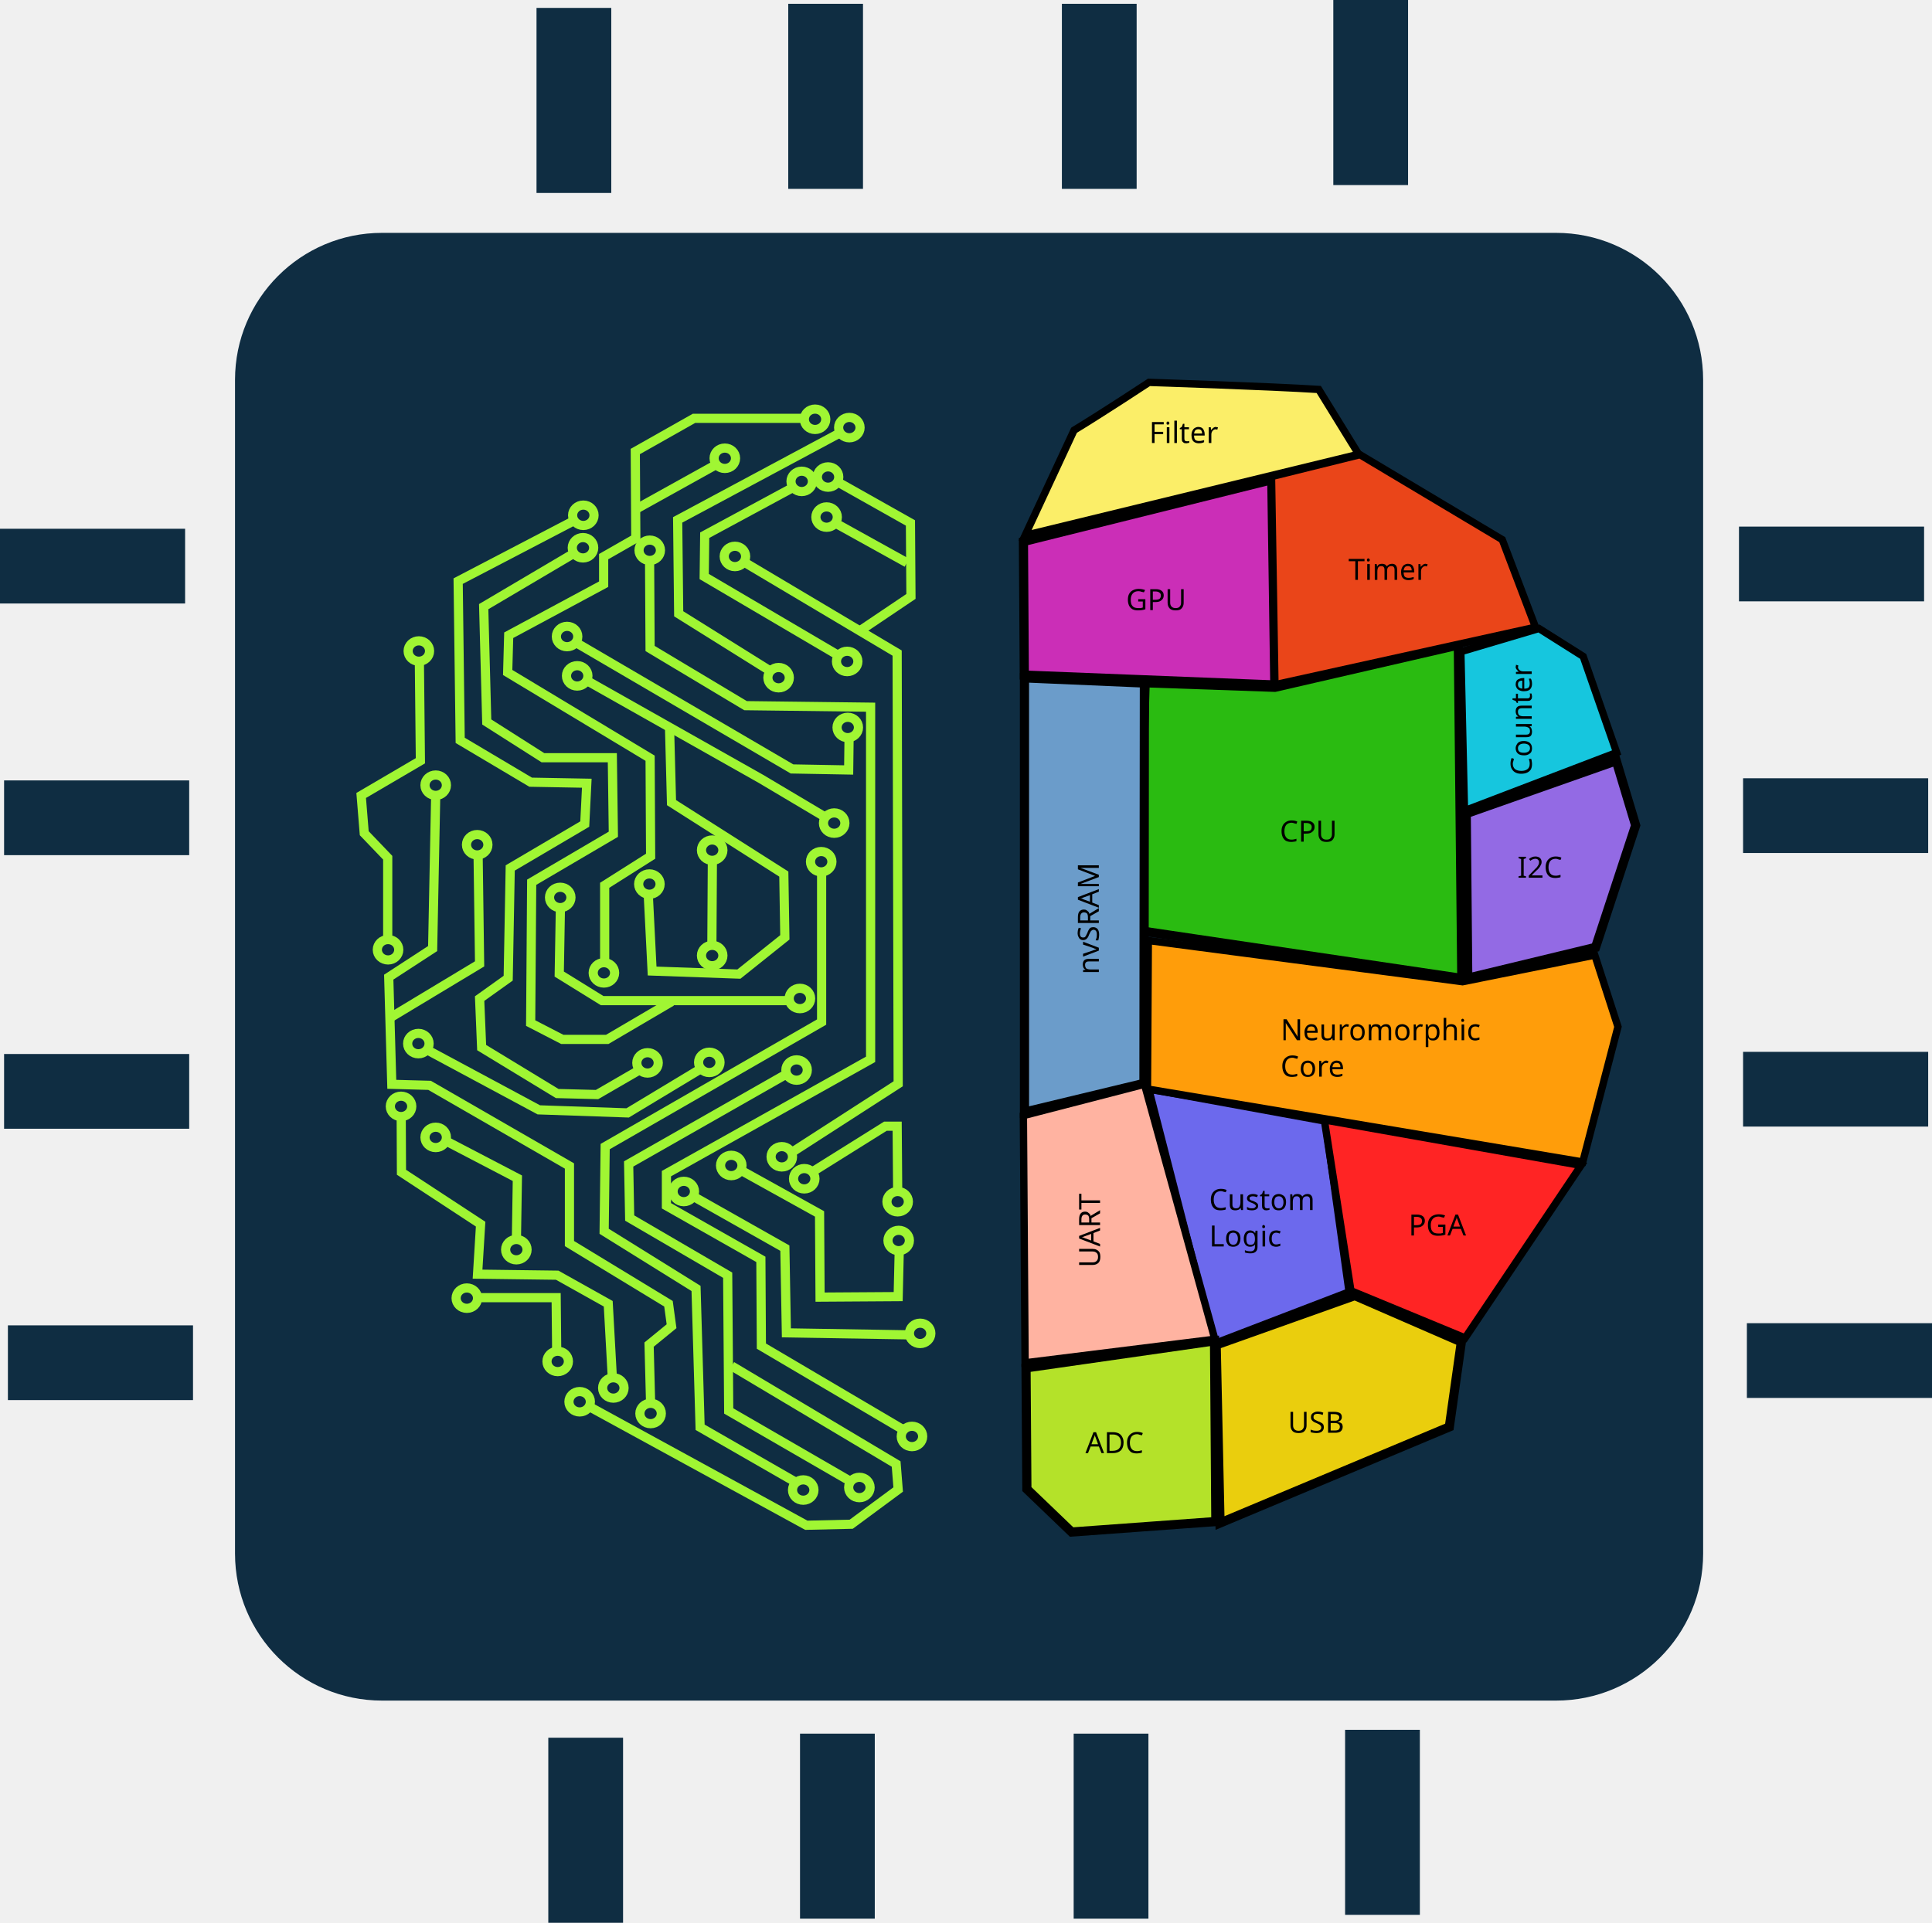
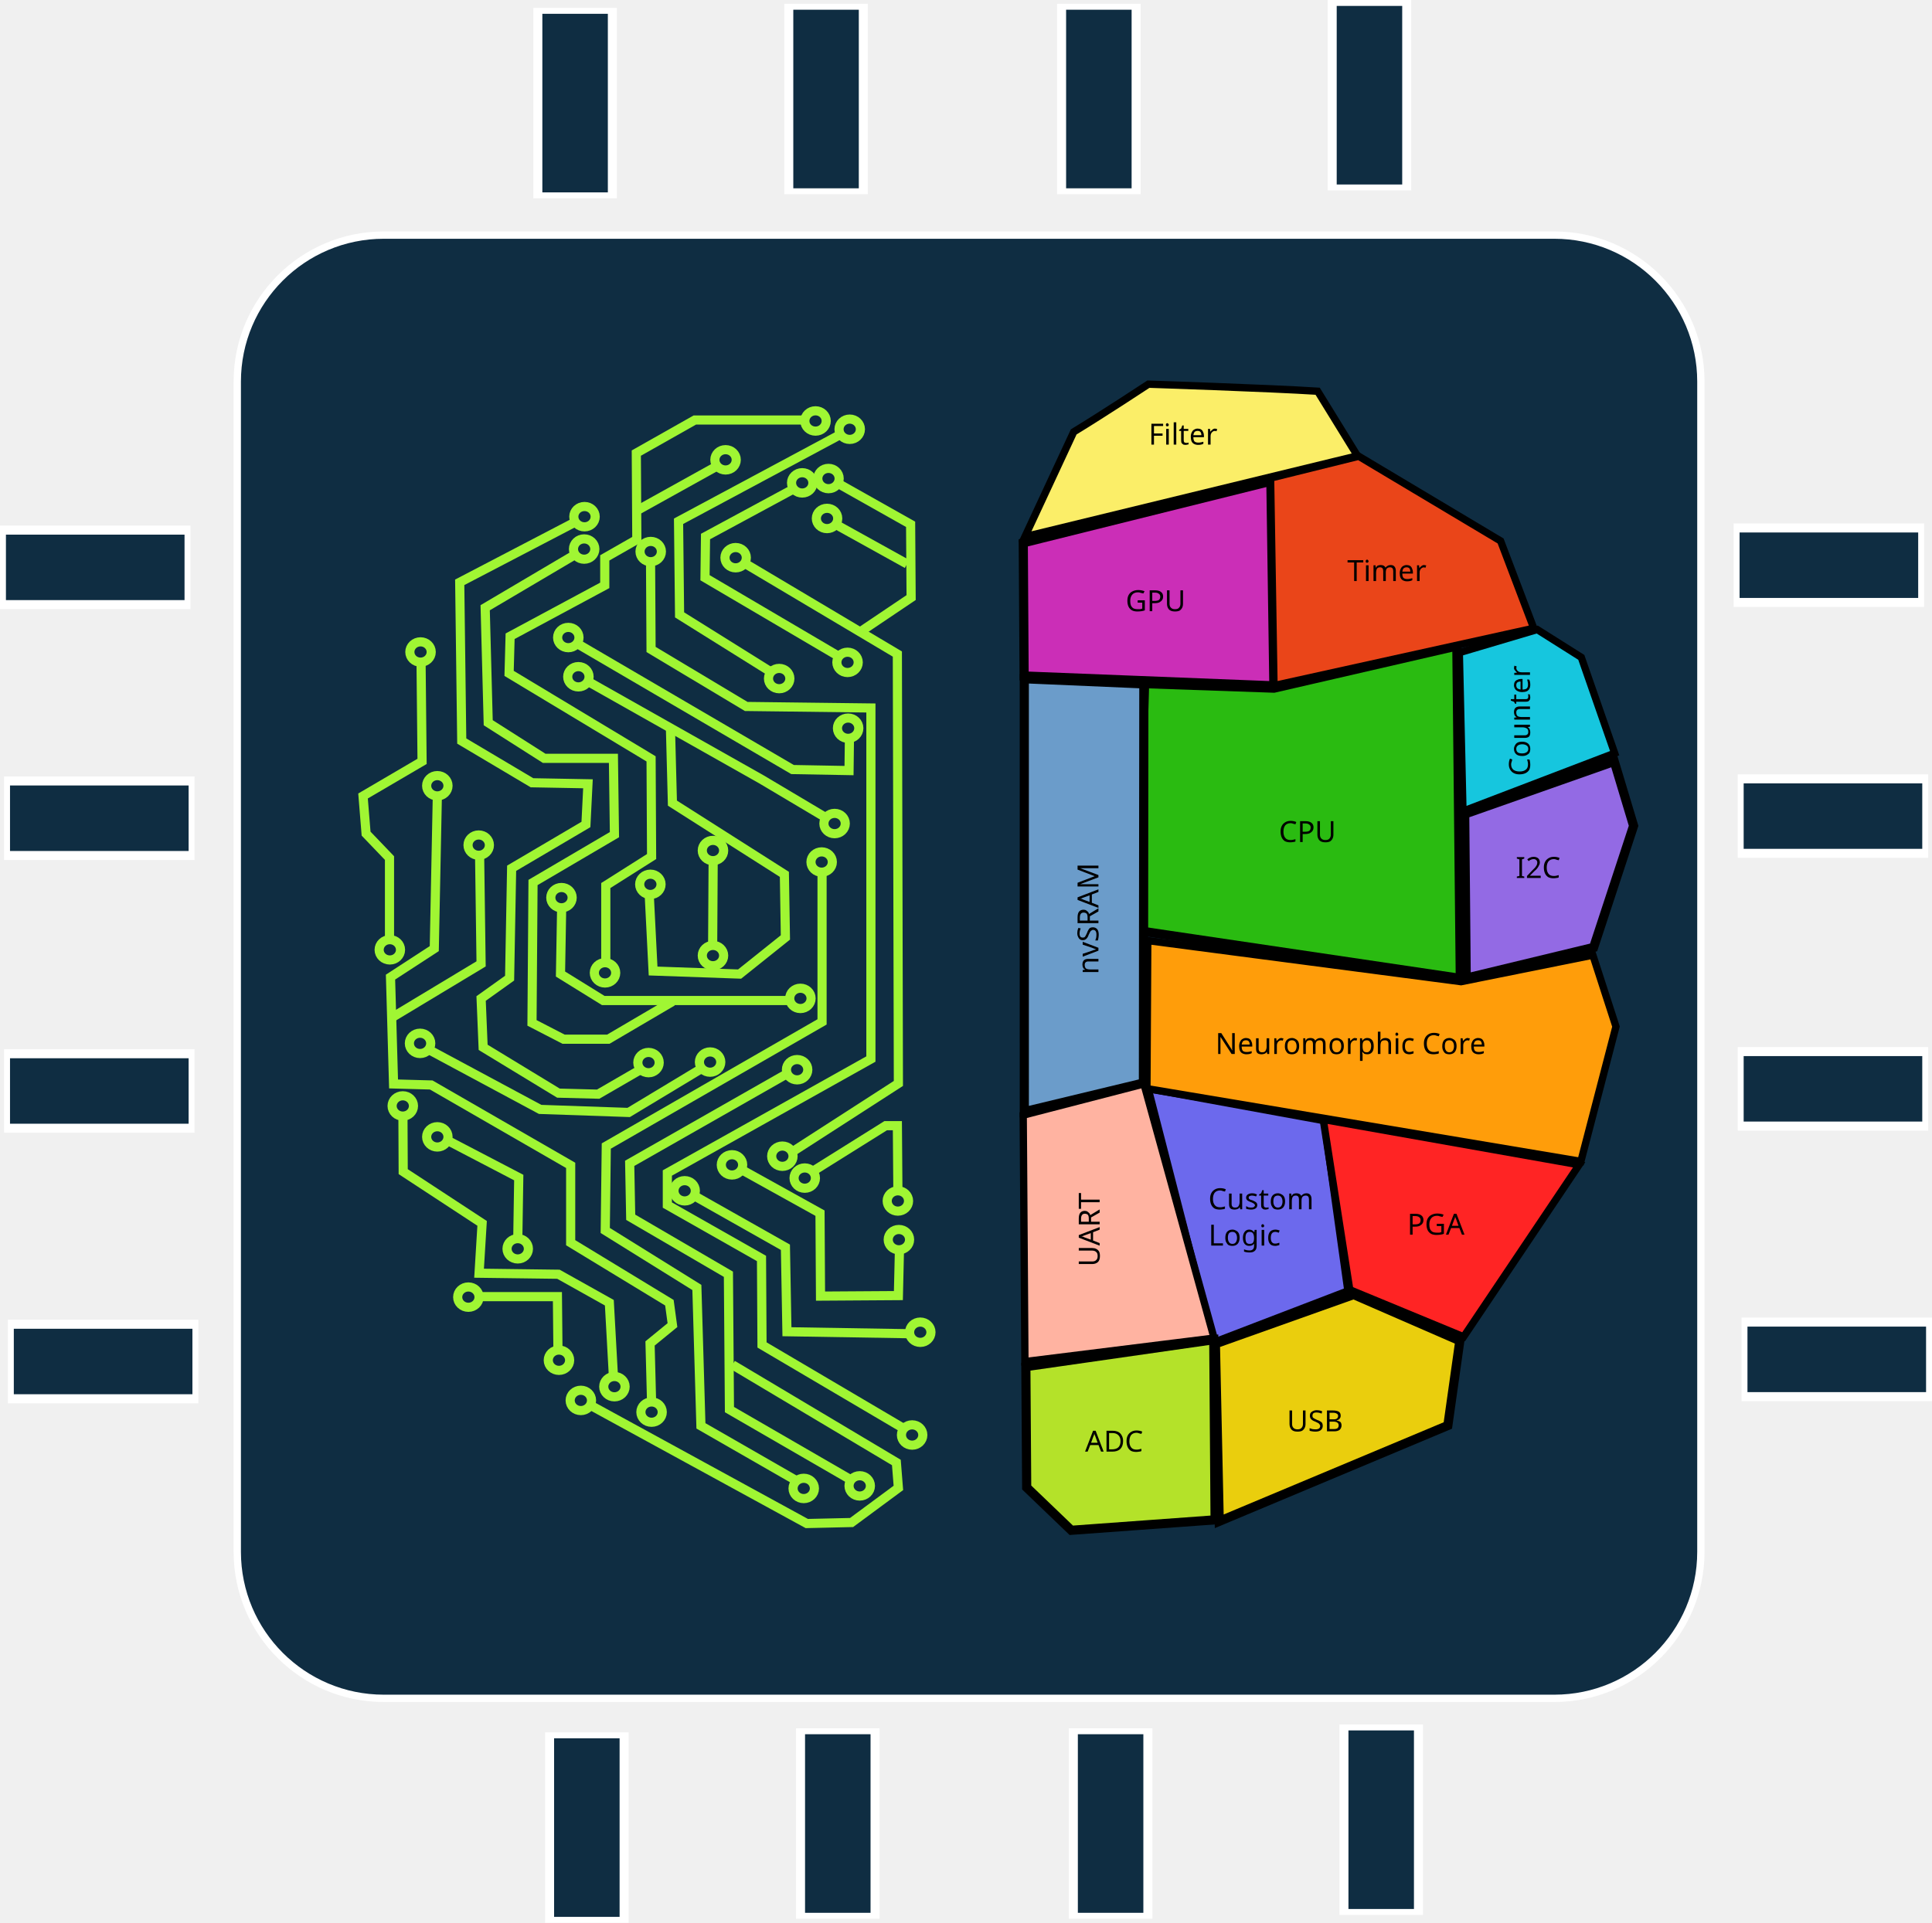
- <svg xmlns="http://www.w3.org/2000/svg" width="105.249mm" height="104.774mm" viewBox="0 0 105.249 104.774" version="1.1" id="svg5" xml:space="preserve">
+ <svg xmlns="http://www.w3.org/2000/svg" width="105.573mm" height="105.098mm" viewBox="0 0 105.573 105.098" version="1.1" id="svg5" xml:space="preserve">
  <defs id="defs2" />
-   <g id="layer5" transform="translate(-172.4434,-314.1281)">
+   <g id="layer5" transform="translate(-172.2812,-313.966)">
    <g id="g508-2" transform="translate(129.2157,255.0268)">
-       <rect style="fill:#0f2d42;fill-opacity:1;stroke-width:0.269" id="rect111-5" width="79.978" height="79.978" x="56.031" y="71.79" ry="8.009" />
+       <rect style="fill:#0f2d42;fill-opacity:1;stroke:#ffffff;stroke-width:0.4;stroke-dasharray:none;stroke-opacity:1" id="rect111-5" width="79.978" height="79.978" x="56.031" y="71.79" ry="8.009" />
      <g id="g482-8" style="fill:#0f2d42;fill-opacity:1" transform="matrix(0.7613655,0,0,1,14.98544,5.820834)">
-         <g id="g6730-5-8-9" transform="matrix(0,-0.7613655,0.6577619,0,-56.8081,187.5408)" style="fill:#0f2d42;fill-opacity:1">
-           <rect style="fill:#0f2d42;fill-opacity:1;stroke-width:0.265" id="rect324-9-9-9-3-8-5" width="20.136" height="5.349" x="-163.756" y="76.137" ry="0" transform="rotate(-90)" />
-           <rect style="fill:#0f2d42;fill-opacity:1;stroke-width:0.265" id="rect324-7-4-5-3-7-0-5" width="20.136" height="5.349" x="-163.341" y="95.558" ry="0" transform="rotate(-90)" />
-           <rect style="fill:#0f2d42;fill-opacity:1;stroke-width:0.265" id="rect324-7-9-7-5-8-3-7-9" width="20.136" height="5.349" x="-163.341" y="115.138" ry="0" transform="rotate(-90)" />
-           <rect style="fill:#0f2d42;fill-opacity:1;stroke-width:0.265" id="rect324-7-9-7-5-61-4-8-4-34" width="20.136" height="5.349" x="-162.896" y="133.149" ry="0" transform="rotate(-90)" />
+         <g id="g6730-5-8-9" transform="matrix(0,-0.7613655,0.6577619,0,-56.8081,187.5408)" style="fill:#0f2d42;fill-opacity:1;stroke-width:0.648;stroke-dasharray:none">
+           <rect style="fill:#0f2d42;fill-opacity:1;stroke:#ffffff;stroke-width:0.648;stroke-dasharray:none;stroke-opacity:1" id="rect324-9-9-9-3-8-5" width="20.136" height="5.349" x="-163.756" y="76.137" ry="0" transform="rotate(-90)" />
+           <rect style="fill:#0f2d42;fill-opacity:1;stroke:#ffffff;stroke-width:0.648;stroke-dasharray:none;stroke-opacity:1" id="rect324-7-4-5-3-7-0-5" width="20.136" height="5.349" x="-163.341" y="95.558" ry="0" transform="rotate(-90)" />
+           <rect style="fill:#0f2d42;fill-opacity:1;stroke:#ffffff;stroke-width:0.648;stroke-dasharray:none;stroke-opacity:1" id="rect324-7-9-7-5-8-3-7-9" width="20.136" height="5.349" x="-163.341" y="115.138" ry="0" transform="rotate(-90)" />
+           <rect style="fill:#0f2d42;fill-opacity:1;stroke:#ffffff;stroke-width:0.648;stroke-dasharray:none;stroke-opacity:1" id="rect324-7-9-7-5-61-4-8-4-34" width="20.136" height="5.349" x="-162.896" y="133.149" ry="0" transform="rotate(-90)" />
        </g>
-         <g id="g6730-5-8-7-8" transform="matrix(0,-0.7613655,0.6577619,0,67.61862,187.4234)" style="fill:#0f2d42;fill-opacity:1">
-           <rect style="fill:#0f2d42;fill-opacity:1;stroke-width:0.265" id="rect324-9-9-9-3-8-9-4" width="20.136" height="5.349" x="-163.756" y="76.137" ry="0" transform="rotate(-90)" />
-           <rect style="fill:#0f2d42;fill-opacity:1;stroke-width:0.265" id="rect324-7-4-5-3-7-0-7-48" width="20.136" height="5.349" x="-163.341" y="95.558" ry="0" transform="rotate(-90)" />
-           <rect style="fill:#0f2d42;fill-opacity:1;stroke-width:0.265" id="rect324-7-9-7-5-8-3-7-0-8" width="20.136" height="5.349" x="-163.341" y="115.138" ry="0" transform="rotate(-90)" />
-           <rect style="fill:#0f2d42;fill-opacity:1;stroke-width:0.265" id="rect324-7-9-7-5-61-4-8-4-0-6" width="20.136" height="5.349" x="-162.896" y="133.149" ry="0" transform="rotate(-90)" />
+         <g id="g6730-5-8-7-8" transform="matrix(0,-0.7613655,0.6577619,0,67.61862,187.4234)" style="fill:#0f2d42;fill-opacity:1;stroke:#ffffff;stroke-width:0.648;stroke-dasharray:none;stroke-opacity:1">
+           <rect style="fill:#0f2d42;fill-opacity:1;stroke:#ffffff;stroke-width:0.648;stroke-dasharray:none;stroke-opacity:1" id="rect324-9-9-9-3-8-9-4" width="20.136" height="5.349" x="-163.756" y="76.137" ry="0" transform="rotate(-90)" />
+           <rect style="fill:#0f2d42;fill-opacity:1;stroke:#ffffff;stroke-width:0.648;stroke-dasharray:none;stroke-opacity:1" id="rect324-7-4-5-3-7-0-7-48" width="20.136" height="5.349" x="-163.341" y="95.558" ry="0" transform="rotate(-90)" />
+           <rect style="fill:#0f2d42;fill-opacity:1;stroke:#ffffff;stroke-width:0.648;stroke-dasharray:none;stroke-opacity:1" id="rect324-7-9-7-5-8-3-7-0-8" width="20.136" height="5.349" x="-163.341" y="115.138" ry="0" transform="rotate(-90)" />
+           <rect style="fill:#0f2d42;fill-opacity:1;stroke:#ffffff;stroke-width:0.648;stroke-dasharray:none;stroke-opacity:1" id="rect324-7-9-7-5-61-4-8-4-0-6" width="20.136" height="5.349" x="-162.896" y="133.149" ry="0" transform="rotate(-90)" />
        </g>
-         <g id="g6730-5-8-7-9-6" transform="matrix(-1,0,0,-0.5007972,213.9807,135.2889)" style="fill:#0f2d42;fill-opacity:1">
-           <rect style="fill:#0f2d42;fill-opacity:1;stroke-width:0.265" id="rect324-9-9-9-3-8-9-3-1" width="20.136" height="5.349" x="-163.756" y="76.137" ry="0" transform="rotate(-90)" />
-           <rect style="fill:#0f2d42;fill-opacity:1;stroke-width:0.265" id="rect324-7-4-5-3-7-0-7-5-0" width="20.136" height="5.349" x="-163.341" y="95.558" ry="0" transform="rotate(-90)" />
-           <rect style="fill:#0f2d42;fill-opacity:1;stroke-width:0.265" id="rect324-7-9-7-5-8-3-7-0-0-4" width="20.136" height="5.349" x="-163.341" y="115.138" ry="0" transform="rotate(-90)" />
-           <rect style="fill:#0f2d42;fill-opacity:1;stroke-width:0.265" id="rect324-7-9-7-5-61-4-8-4-0-1-0" width="20.136" height="5.349" x="-162.896" y="133.149" ry="0" transform="rotate(-90)" />
+         <g id="g6730-5-8-7-9-6" transform="matrix(-1,0,0,-0.5007972,213.9807,135.2889)" style="fill:#0f2d42;fill-opacity:1;stroke:#ffffff;stroke-width:0.648;stroke-dasharray:none;stroke-opacity:1">
+           <rect style="fill:#0f2d42;fill-opacity:1;stroke:#ffffff;stroke-width:0.648;stroke-dasharray:none;stroke-opacity:1" id="rect324-9-9-9-3-8-9-3-1" width="20.136" height="5.349" x="-163.756" y="76.137" ry="0" transform="rotate(-90)" />
+           <rect style="fill:#0f2d42;fill-opacity:1;stroke:#ffffff;stroke-width:0.648;stroke-dasharray:none;stroke-opacity:1" id="rect324-7-4-5-3-7-0-7-5-0" width="20.136" height="5.349" x="-163.341" y="95.558" ry="0" transform="rotate(-90)" />
+           <rect style="fill:#0f2d42;fill-opacity:1;stroke:#ffffff;stroke-width:0.648;stroke-dasharray:none;stroke-opacity:1" id="rect324-7-9-7-5-8-3-7-0-0-4" width="20.136" height="5.349" x="-163.341" y="115.138" ry="0" transform="rotate(-90)" />
+           <rect style="fill:#0f2d42;fill-opacity:1;stroke:#ffffff;stroke-width:0.648;stroke-dasharray:none;stroke-opacity:1" id="rect324-7-9-7-5-61-4-8-4-0-1-0" width="20.136" height="5.349" x="-162.896" y="133.149" ry="0" transform="rotate(-90)" />
        </g>
-         <g id="g6730-5-8-7-9-2-4" transform="matrix(-1,0,0,-0.5007972,214.8237,229.5481)" style="fill:#0f2d42;fill-opacity:1">
-           <rect style="fill:#0f2d42;fill-opacity:1;stroke-width:0.265" id="rect324-9-9-9-3-8-9-3-2-8" width="20.136" height="5.349" x="-163.756" y="76.137" ry="0" transform="rotate(-90)" />
-           <rect style="fill:#0f2d42;fill-opacity:1;stroke-width:0.265" id="rect324-7-4-5-3-7-0-7-5-1-1" width="20.136" height="5.349" x="-163.341" y="95.558" ry="0" transform="rotate(-90)" />
-           <rect style="fill:#0f2d42;fill-opacity:1;stroke-width:0.265" id="rect324-7-9-7-5-8-3-7-0-0-5-8" width="20.136" height="5.349" x="-163.341" y="115.138" ry="0" transform="rotate(-90)" />
-           <rect style="fill:#0f2d42;fill-opacity:1;stroke-width:0.265" id="rect324-7-9-7-5-61-4-8-4-0-1-5-0" width="20.136" height="5.349" x="-162.896" y="133.149" ry="0" transform="rotate(-90)" />
+         <g id="g6730-5-8-7-9-2-4" transform="matrix(-1,0,0,-0.5007972,214.8237,229.5481)" style="fill:#0f2d42;fill-opacity:1;stroke:#ffffff;stroke-width:0.648;stroke-dasharray:none;stroke-opacity:1">
+           <rect style="fill:#0f2d42;fill-opacity:1;stroke:#ffffff;stroke-width:0.648;stroke-dasharray:none;stroke-opacity:1" id="rect324-9-9-9-3-8-9-3-2-8" width="20.136" height="5.349" x="-163.756" y="76.137" ry="0" transform="rotate(-90)" />
+           <rect style="fill:#0f2d42;fill-opacity:1;stroke:#ffffff;stroke-width:0.648;stroke-dasharray:none;stroke-opacity:1" id="rect324-7-4-5-3-7-0-7-5-1-1" width="20.136" height="5.349" x="-163.341" y="95.558" ry="0" transform="rotate(-90)" />
+           <rect style="fill:#0f2d42;fill-opacity:1;stroke:#ffffff;stroke-width:0.648;stroke-dasharray:none;stroke-opacity:1" id="rect324-7-9-7-5-8-3-7-0-0-5-8" width="20.136" height="5.349" x="-163.341" y="115.138" ry="0" transform="rotate(-90)" />
+           <rect style="fill:#0f2d42;fill-opacity:1;stroke:#ffffff;stroke-width:0.648;stroke-dasharray:none;stroke-opacity:1" id="rect324-7-9-7-5-61-4-8-4-0-1-5-0" width="20.136" height="5.349" x="-162.896" y="133.149" ry="0" transform="rotate(-90)" />
        </g>
      </g>
    </g>
    <g id="g1450-2" style="display:inline;stroke:#a0f633;stroke-width:0.5;stroke-dasharray:none;stroke-opacity:1" transform="translate(150.7951,128.1083)">
      <path style="fill:#000000;fill-opacity:0;stroke:#a0f633;stroke-width:0.5;stroke-dasharray:none;stroke-opacity:1" d="m 65.545,208.815 h -6.09 l -3.198,1.808 0.028,4.727 -1.752,1.001 v 1.502 l -5.172,2.781 -0.056,2.03 7.759,4.672 0.028,5.339 -2.503,1.585 v 4.143 0" id="path1366-6" />
      <path style="fill:#000000;fill-opacity:0;stroke:#a0f633;stroke-width:0.5;stroke-dasharray:none;stroke-opacity:1" d="m 60.595,211.373 -4.255,2.364" id="path1368-1" />
      <path style="fill:#000000;fill-opacity:0;stroke:#a0f633;stroke-width:0.5;stroke-dasharray:none;stroke-opacity:1" d="m 67.436,209.594 -8.871,4.755 0.056,5.117 5.117,3.198 v 0" id="path1370-53" />
      <path style="fill:#000000;fill-opacity:0;stroke:#a0f633;stroke-width:0.5;stroke-dasharray:none;stroke-opacity:1" d="m 64.878,212.569 -4.839,2.614 -0.028,2.252 7.263,4.272" id="path1372-0" />
      <path style="fill:#000000;fill-opacity:0;stroke:#a0f633;stroke-width:0.5;stroke-dasharray:none;stroke-opacity:1" d="m 67.297,212.291 3.949,2.225 0.028,4.004 -2.725,1.835" id="path1374-8" />
      <path style="fill:#000000;fill-opacity:0;stroke:#a0f633;stroke-width:0.5;stroke-dasharray:none;stroke-opacity:1" d="m 67.241,214.571 3.81,2.113" id="path1376-5" />
      <path style="fill:#000000;fill-opacity:0;stroke:#a0f633;stroke-width:0.5;stroke-dasharray:none;stroke-opacity:1" d="m 62.152,216.629 8.37,4.978 0.056,23.47 -5.951,3.838" id="path1378-7" />
      <path style="fill:#000000;fill-opacity:0;stroke:#a0f633;stroke-width:0.5;stroke-dasharray:none;stroke-opacity:1" d="m 65.795,249.944 4.088,-2.558 h 0.64 l 0.028,3.559" id="path1380-1" />
      <path style="fill:#000000;fill-opacity:0;stroke:#a0f633;stroke-width:0.5;stroke-dasharray:none;stroke-opacity:1" d="m 70.634,254.254 -0.056,2.419 -4.255,0.028 -0.028,-4.533 -4.31,-2.392" id="path1382-18" />
      <path style="fill:#000000;fill-opacity:0;stroke:#a0f633;stroke-width:0.5;stroke-dasharray:none;stroke-opacity:1" d="m 71.301,258.759 -6.813,-0.111 -0.083,-4.616 -5.117,-2.892" id="path1384-3" />
      <path style="fill:#000000;fill-opacity:0;stroke:#a0f633;stroke-width:0.5;stroke-dasharray:none;stroke-opacity:1" d="m 60.456,232.957 -0.028,4.661" id="path1386-2" />
      <path style="fill:#000000;fill-opacity:0;stroke:#a0f633;stroke-width:0.5;stroke-dasharray:none;stroke-opacity:1" d="m 57.035,216.518 0.028,4.839 5.2,3.115 6.813,0.083 v 19.188 l -11.123,6.229 v 1.752 l 5.145,2.92 0.028,4.727 7.925,4.672 v 0" id="path1388-29" />
      <path style="fill:#000000;fill-opacity:0;stroke:#a0f633;stroke-width:0.5;stroke-dasharray:none;stroke-opacity:1" d="m 53.003,214.349 -6.396,3.337 0.111,8.676 3.838,2.28 3.059,0.056 -0.111,2.225 -4.06,2.392 -0.111,6.007 -1.557,1.112 0.111,2.67 4.116,2.503 2.169,0.056 2.447,-1.418" id="path1390-5" />
      <path style="fill:#000000;fill-opacity:0;stroke:#a0f633;stroke-width:0.5;stroke-dasharray:none;stroke-opacity:1" d="m 52.892,216.184 -4.894,2.892 0.167,6.285 3.059,1.947 h 3.782 l 0.056,4.171 -4.449,2.614 -0.056,7.675 1.724,0.89 h 2.447 l 3.504,-2.058 v 0" id="path1392-29" />
      <path style="fill:#000000;fill-opacity:0;stroke:#a0f633;stroke-width:0.5;stroke-dasharray:none;stroke-opacity:1" d="m 52.176,235.556 -0.062,3.542 2.336,1.446 h 10.289" id="path1394-1" />
      <path style="fill:#000000;fill-opacity:0;stroke:#a0f633;stroke-width:0.5;stroke-dasharray:none;stroke-opacity:1" d="m 56.952,234.538 0.222,4.394 4.727,0.167 2.503,-2.002 -0.056,-3.448 -6.118,-3.893 -0.111,-4.227" id="path1396-7" />
      <path style="fill:#000000;fill-opacity:0;stroke:#a0f633;stroke-width:0.5;stroke-dasharray:none;stroke-opacity:1" d="m 53.671,223.136 9.424,5.321 3.61,2.147" id="path1398-4" />
      <path style="fill:#000000;fill-opacity:0;stroke:#a0f633;stroke-width:0.5;stroke-dasharray:none;stroke-opacity:1" d="m 66.407,233.37 v 8.343 l -11.791,6.785 -0.056,4.616 5.006,3.115 0.222,7.564 5.228,3.003" id="path1400-54" />
      <path style="fill:#000000;fill-opacity:0;stroke:#a0f633;stroke-width:0.5;stroke-dasharray:none;stroke-opacity:1" d="m 64.683,244.438 -8.788,5.006 0.056,2.948 5.339,3.115 0.056,7.397 6.73,3.893" id="path1402-0" />
      <path style="fill:#000000;fill-opacity:0;stroke:#a0f633;stroke-width:0.5;stroke-dasharray:none;stroke-opacity:1" d="m 61.513,260.456 8.954,5.339 0.111,1.39 -2.558,1.891 -2.447,0.056 -11.902,-6.507" id="path1404-5" />
      <path style="fill:#000000;fill-opacity:0;stroke:#a0f633;stroke-width:0.5;stroke-dasharray:none;stroke-opacity:1" d="m 57.091,262.486 -0.083,-3.198 1.224,-1.001 -0.167,-1.224 -5.395,-3.281 v -4.227 l -7.62,-4.394 -2.058,-0.056 -0.167,-5.84 2.392,-1.557 0.167,-8.343" id="path1406-5" />
      <path style="fill:#000000;fill-opacity:0;stroke:#a0f633;stroke-width:0.5;stroke-dasharray:none;stroke-opacity:1" d="m 47.694,232.602 0.081,5.94 -4.894,2.948" id="path1408-9" />
      <path style="fill:#000000;fill-opacity:0;stroke:#a0f633;stroke-width:0.5;stroke-dasharray:none;stroke-opacity:1" d="m 44.994,243.27 6.007,3.226 4.839,0.167 3.921,-2.364" id="path1410-5" />
      <path style="fill:#000000;fill-opacity:0;stroke:#a0f633;stroke-width:0.5;stroke-dasharray:none;stroke-opacity:1" d="m 45.995,248.22 3.838,2.002 -0.056,3.559" id="path1412-1" />
      <path style="fill:#000000;fill-opacity:0;stroke:#a0f633;stroke-width:0.5;stroke-dasharray:none;stroke-opacity:1" d="m 43.505,246.937 0.014,2.961 4.312,2.827 -0.167,2.725 4.338,0.056 2.781,1.557 0.222,4.004" id="path1414-3" />
      <path style="fill:#000000;fill-opacity:0;stroke:#a0f633;stroke-width:0.5;stroke-dasharray:none;stroke-opacity:1" d="m 51.974,259.566 -0.028,-2.836 h -4.283" id="path1416-4" />
      <path style="fill:#000000;fill-opacity:0;stroke:#a0f633;stroke-width:0.5;stroke-dasharray:none;stroke-opacity:1" d="m 42.77,237.374 c 0,-4.616 0,-4.616 0,-4.616 l -1.279,-1.335 -0.167,-2.058 3.226,-1.891 -0.056,-5.45" id="path1418-2" />
      <path style="fill:#000000;fill-opacity:0;stroke:#a0f633;stroke-width:0.5;stroke-dasharray:none;stroke-opacity:1" d="m 53.003,221.023 11.791,6.897 3.087,0.056 0.021,-1.696" id="path1420-07" />
      <ellipse style="fill:#000000;fill-opacity:0;stroke:#a0f633;stroke-width:0.5;stroke-dasharray:none;stroke-opacity:1" id="path1504-08-3" cx="45.384" cy="247.997" rx="0.584" ry="0.556" />
      <ellipse style="fill:#000000;fill-opacity:0;stroke:#a0f633;stroke-width:0.5;stroke-dasharray:none;stroke-opacity:1" id="path1504-28-7" cx="49.777" cy="254.115" rx="0.584" ry="0.556" />
      <ellipse style="fill:#000000;fill-opacity:0;stroke:#a0f633;stroke-width:0.5;stroke-dasharray:none;stroke-opacity:1" id="path1504-19-23" cx="52.03" cy="260.205" rx="0.584" ry="0.556" />
      <ellipse style="fill:#000000;fill-opacity:0;stroke:#a0f633;stroke-width:0.5;stroke-dasharray:none;stroke-opacity:1" id="path1504-19-4-9" cx="47.08" cy="256.757" rx="0.584" ry="0.556" />
      <ellipse style="fill:#000000;fill-opacity:0;stroke:#a0f633;stroke-width:0.5;stroke-dasharray:none;stroke-opacity:1" id="path1504-19-9-9" cx="65.406" cy="267.213" rx="0.584" ry="0.556" />
      <ellipse style="fill:#000000;fill-opacity:0;stroke:#a0f633;stroke-width:0.5;stroke-dasharray:none;stroke-opacity:1" id="path1504-19-2-6" cx="68.465" cy="267.074" rx="0.584" ry="0.556" />
      <ellipse style="fill:#000000;fill-opacity:0;stroke:#a0f633;stroke-width:0.5;stroke-dasharray:none;stroke-opacity:1" id="path1504-19-48-3" cx="71.329" cy="264.293" rx="0.584" ry="0.556" />
      <ellipse style="fill:#000000;fill-opacity:0;stroke:#a0f633;stroke-width:0.5;stroke-dasharray:none;stroke-opacity:1" id="path1504-19-22-6" cx="71.774" cy="258.676" rx="0.584" ry="0.556" />
      <ellipse style="fill:#000000;fill-opacity:0;stroke:#a0f633;stroke-width:0.5;stroke-dasharray:none;stroke-opacity:1" id="path1504-19-6-7" cx="70.606" cy="253.615" rx="0.584" ry="0.556" />
      <ellipse style="fill:#000000;fill-opacity:0;stroke:#a0f633;stroke-width:0.5;stroke-dasharray:none;stroke-opacity:1" id="path1504-19-6-4-5" cx="70.55" cy="251.501" rx="0.584" ry="0.556" />
      <ellipse style="fill:#000000;fill-opacity:0;stroke:#a0f633;stroke-width:0.5;stroke-dasharray:none;stroke-opacity:1" id="path1504-19-6-5-2" cx="61.485" cy="249.527" rx="0.584" ry="0.556" />
      <ellipse style="fill:#000000;fill-opacity:0;stroke:#a0f633;stroke-width:0.5;stroke-dasharray:none;stroke-opacity:1" id="path1504-19-6-3-4" cx="58.899" cy="250.945" rx="0.584" ry="0.556" />
      <ellipse style="fill:#000000;fill-opacity:0;stroke:#a0f633;stroke-width:0.5;stroke-dasharray:none;stroke-opacity:1" id="path1504-19-6-1-95" cx="64.238" cy="249.054" rx="0.584" ry="0.556" />
      <ellipse style="fill:#000000;fill-opacity:0;stroke:#a0f633;stroke-width:0.5;stroke-dasharray:none;stroke-opacity:1" id="path1504-19-6-2-0" cx="65.044" cy="244.327" rx="0.584" ry="0.556" />
      <ellipse style="fill:#000000;fill-opacity:0;stroke:#a0f633;stroke-width:0.5;stroke-dasharray:none;stroke-opacity:1" id="path1504-19-6-46-2" cx="60.289" cy="243.909" rx="0.584" ry="0.556" />
      <ellipse style="fill:#000000;fill-opacity:0;stroke:#a0f633;stroke-width:0.5;stroke-dasharray:none;stroke-opacity:1" id="path1504-19-6-46-1-6" cx="56.924" cy="243.937" rx="0.584" ry="0.556" />
      <ellipse style="fill:#000000;fill-opacity:0;stroke:#a0f633;stroke-width:0.5;stroke-dasharray:none;stroke-opacity:1" id="path1504-19-6-46-7-96" cx="65.461" cy="250.25" rx="0.584" ry="0.556" />
      <ellipse style="fill:#000000;fill-opacity:0;stroke:#a0f633;stroke-width:0.5;stroke-dasharray:none;stroke-opacity:1" id="path1504-85-8" cx="53.226" cy="262.402" rx="0.584" ry="0.556" />
      <ellipse style="fill:#000000;fill-opacity:0;stroke:#a0f633;stroke-width:0.5;stroke-dasharray:none;stroke-opacity:1" id="path1504-02-1" cx="55.061" cy="261.651" rx="0.584" ry="0.556" />
      <ellipse style="fill:#000000;fill-opacity:0;stroke:#a0f633;stroke-width:0.5;stroke-dasharray:none;stroke-opacity:1" id="path1504-4-4" cx="57.091" cy="263.042" rx="0.584" ry="0.556" />
      <ellipse style="fill:#000000;fill-opacity:0;stroke:#a0f633;stroke-width:0.5;stroke-dasharray:none;stroke-opacity:1" id="path1504-55" cx="44.466" cy="221.495" rx="0.584" ry="0.556" />
      <ellipse style="fill:#000000;fill-opacity:0;stroke:#a0f633;stroke-width:0.5;stroke-dasharray:none;stroke-opacity:1" id="path1504-07-5" cx="45.384" cy="228.806" rx="0.584" ry="0.556" />
      <ellipse style="fill:#000000;fill-opacity:0;stroke:#a0f633;stroke-width:0.5;stroke-dasharray:none;stroke-opacity:1" id="path1504-98-6" cx="42.788" cy="237.773" rx="0.584" ry="0.556" />
      <ellipse style="fill:#000000;fill-opacity:0;stroke:#a0f633;stroke-width:0.5;stroke-dasharray:none;stroke-opacity:1" id="path1504-24-2" cx="44.44" cy="242.886" rx="0.584" ry="0.556" />
      <ellipse style="fill:#000000;fill-opacity:0;stroke:#a0f633;stroke-width:0.5;stroke-dasharray:none;stroke-opacity:1" id="path1504-25-2" cx="43.496" cy="246.307" rx="0.584" ry="0.556" />
      <ellipse style="fill:#000000;fill-opacity:0;stroke:#a0f633;stroke-width:0.5;stroke-dasharray:none;stroke-opacity:1" id="path1504-8-7" cx="53.426" cy="214.098" rx="0.584" ry="0.556" />
      <ellipse style="fill:#000000;fill-opacity:0;stroke:#a0f633;stroke-width:0.5;stroke-dasharray:none;stroke-opacity:1" id="path1504-1-04" cx="53.407" cy="215.868" rx="0.584" ry="0.556" />
      <ellipse style="fill:#000000;fill-opacity:0;stroke:#a0f633;stroke-width:0.5;stroke-dasharray:none;stroke-opacity:1" id="path1504-1-2-4" cx="57.025" cy="234.194" rx="0.584" ry="0.556" />
      <ellipse style="fill:#000000;fill-opacity:0;stroke:#a0f633;stroke-width:0.5;stroke-dasharray:none;stroke-opacity:1" id="path1504-1-0-62" cx="60.446" cy="232.346" rx="0.584" ry="0.556" />
      <ellipse style="fill:#000000;fill-opacity:0;stroke:#a0f633;stroke-width:0.5;stroke-dasharray:none;stroke-opacity:1" id="path1504-1-0-6-2" cx="67.092" cy="230.871" rx="0.584" ry="0.556" />
      <ellipse style="fill:#000000;fill-opacity:0;stroke:#a0f633;stroke-width:0.5;stroke-dasharray:none;stroke-opacity:1" id="path1504-1-0-65-0" cx="66.385" cy="232.975" rx="0.584" ry="0.556" />
      <ellipse style="fill:#000000;fill-opacity:0;stroke:#a0f633;stroke-width:0.5;stroke-dasharray:none;stroke-opacity:1" id="path1504-1-0-7-4" cx="54.547" cy="239.032" rx="0.584" ry="0.556" />
      <ellipse style="fill:#000000;fill-opacity:0;stroke:#a0f633;stroke-width:0.5;stroke-dasharray:none;stroke-opacity:1" id="path1504-1-0-7-3-30" cx="52.168" cy="234.922" rx="0.584" ry="0.556" />
      <ellipse style="fill:#000000;fill-opacity:0;stroke:#a0f633;stroke-width:0.5;stroke-dasharray:none;stroke-opacity:1" id="path1504-1-0-7-9-2" cx="65.224" cy="240.428" rx="0.584" ry="0.556" />
      <ellipse style="fill:#000000;fill-opacity:0;stroke:#a0f633;stroke-width:0.5;stroke-dasharray:none;stroke-opacity:1" id="path1504-1-0-7-8-4" cx="47.645" cy="232.051" rx="0.584" ry="0.556" />
      <ellipse style="fill:#000000;fill-opacity:0;stroke:#a0f633;stroke-width:0.5;stroke-dasharray:none;stroke-opacity:1" id="path1504-1-0-7-1-6" cx="64.064" cy="222.947" rx="0.584" ry="0.556" />
      <ellipse style="fill:#000000;fill-opacity:0;stroke:#a0f633;stroke-width:0.5;stroke-dasharray:none;stroke-opacity:1" id="path1504-1-0-7-96-6" cx="67.8" cy="222.062" rx="0.584" ry="0.556" />
      <ellipse style="fill:#000000;fill-opacity:0;stroke:#a0f633;stroke-width:0.5;stroke-dasharray:none;stroke-opacity:1" id="path1504-1-9-3" cx="60.446" cy="238.088" rx="0.584" ry="0.556" />
      <ellipse style="fill:#000000;fill-opacity:0;stroke:#a0f633;stroke-width:0.5;stroke-dasharray:none;stroke-opacity:1" id="path1504-3-91" cx="52.541" cy="220.705" rx="0.584" ry="0.556" />
      <ellipse style="fill:#000000;fill-opacity:0;stroke:#a0f633;stroke-width:0.5;stroke-dasharray:none;stroke-opacity:1" id="path1504-14-9" cx="53.092" cy="222.848" rx="0.584" ry="0.556" />
      <ellipse style="fill:#000000;fill-opacity:0;stroke:#a0f633;stroke-width:0.5;stroke-dasharray:none;stroke-opacity:1" id="path1504-6-72" cx="57.044" cy="216.005" rx="0.584" ry="0.556" />
      <ellipse style="fill:#000000;fill-opacity:0;stroke:#a0f633;stroke-width:0.5;stroke-dasharray:none;stroke-opacity:1" id="path1504-0-93" cx="66.05" cy="208.867" rx="0.584" ry="0.556" />
      <ellipse style="fill:#000000;fill-opacity:0;stroke:#a0f633;stroke-width:0.5;stroke-dasharray:none;stroke-opacity:1" id="path1504-2-7" cx="61.134" cy="210.991" rx="0.584" ry="0.556" />
      <ellipse style="fill:#000000;fill-opacity:0;stroke:#a0f633;stroke-width:0.5;stroke-dasharray:none;stroke-opacity:1" id="path1504-9-4" cx="67.918" cy="209.32" rx="0.584" ry="0.556" />
      <ellipse style="fill:#000000;fill-opacity:0;stroke:#a0f633;stroke-width:0.5;stroke-dasharray:none;stroke-opacity:1" id="path1504-5-6" cx="66.758" cy="212.014" rx="0.584" ry="0.556" />
      <ellipse style="fill:#000000;fill-opacity:0;stroke:#a0f633;stroke-width:0.5;stroke-dasharray:none;stroke-opacity:1" id="path1504-69-4" cx="65.323" cy="212.25" rx="0.584" ry="0.556" />
      <ellipse style="fill:#000000;fill-opacity:0;stroke:#a0f633;stroke-width:0.5;stroke-dasharray:none;stroke-opacity:1" id="path1504-62-4" cx="66.679" cy="214.196" rx="0.584" ry="0.556" />
      <ellipse style="fill:#000000;fill-opacity:0;stroke:#a0f633;stroke-width:0.5;stroke-dasharray:none;stroke-opacity:1" id="path1504-16-7" cx="61.685" cy="216.34" rx="0.584" ry="0.556" />
      <ellipse style="fill:#000000;fill-opacity:0;stroke:#a0f633;stroke-width:0.5;stroke-dasharray:none;stroke-opacity:1" id="path1504-1-0-7-0-6" cx="67.832" cy="225.66" rx="0.584" ry="0.556" />
    </g>
    <path id="rect3573-9" style="display:inline;fill:#cb2eb7;stroke:#000000;stroke-width:0.5" d="m 228.197,343.637 13.53,-3.368 0.164,11.183 -13.647,-0.538 z" />
    <path id="rect3575-4" style="display:inline;fill:#2abb11;stroke:#000000;stroke-width:0.5" d="m 234.827,351.334 7.069,0.246 9.993,-2.304 0.189,18.167 -17.649,-2.615 z" />
    <path id="rect3577-26" style="display:inline;fill:#6b9cca;stroke:#000000;stroke-width:0.5" d="m 228.253,351.066 6.533,0.281 -0.023,21.815 -6.509,1.567 z" />
    <path id="rect3579-1" style="display:inline;fill:#6c69ed;stroke:#000000;stroke-width:0.5" d="m 234.953,373.401 9.729,1.777 1.31,9.379 -7.437,2.853 z" />
    <path id="rect3583-3" style="display:inline;fill:#b4e229;stroke:#000000;stroke-width:0.5" d="m 228.338,388.665 10.269,-1.473 0.072,9.846 -7.858,0.571 -2.437,-2.339 z" />
    <path id="rect3591-9" style="display:inline;fill:#936ae4;stroke:#000000;stroke-width:0.5" d="m 252.319,358.46 8.171,-2.877 1.058,3.52 -2.185,6.648 -6.962,1.679 z" />
    <path id="rect3605-8" style="display:inline;fill:#eace0d;stroke:#000000;stroke-width:0.5" d="m 246.25,384.725 5.803,2.526 -0.655,4.63 -12.492,5.238 -0.21,-9.705 z" />
    <path id="rect9040-23" style="fill:#ff9d0a;stroke:#000000;stroke-width:0.4" d="m 235,365.378 17.119,2.245 7.203,-1.45 1.263,3.905 -1.918,7.367 -23.713,-3.976 z" />
    <path id="rect9491-8" style="fill:#ea4519;stroke:#000000;stroke-width:0.4" d="m 241.711,340.097 4.818,-1.193 7.752,4.63 1.812,4.771 -14.195,3.134 z" />
    <path id="rect9522-16" style="fill:#16c6de;stroke:#000000;stroke-width:0.4" d="m 252.025,349.639 4.256,-1.263 2.409,1.52 1.824,5.238 -8.29,3.169 z" />
    <path id="rect9554-0" style="fill:#ff2424;stroke:#000000;stroke-width:0.4" d="m 244.588,375.153 13.985,2.479 -6.314,9.401 -6.221,-2.572 z" />
    <path id="rect9583-8" style="fill:#fbee68;stroke:#000000;stroke-width:0.4" d="m 230.954,337.572 c 1.596,-0.969 4.082,-2.608 4.082,-2.608 0,0 6.594,0.216 9.248,0.386 l 2.175,3.531 -18.171,4.42 z" />
    <path id="rect9616-5" style="fill:#ffb3a1;stroke:#000000;stroke-width:0.4" d="m 228.194,374.919 6.595,-1.707 3.835,13.891 -10.337,1.286 z" />
    <g id="g9674-05" style="display:inline" transform="translate(101.699,138.3456)">
      <text xml:space="preserve" style="font-style:normal;font-variant:normal;font-weight:normal;font-stretch:normal;font-size:1.587px;font-family:'Cascadia Code';-inkscape-font-specification:'Cascadia Code, Normal';font-variant-ligatures:normal;font-variant-caps:normal;font-variant-numeric:normal;font-variant-east-asian:normal;fill:#000000;fill-opacity:1;stroke:#000000;stroke-width:0.2;stroke-dasharray:none;stroke-opacity:0" x="140.464" y="221.644" id="text3690-49">
        <tspan id="tspan3688-1" style="font-style:normal;font-variant:normal;font-weight:normal;font-stretch:normal;font-size:1.587px;font-family:'Cascadia Code';-inkscape-font-specification:'Cascadia Code, Normal';font-variant-ligatures:normal;font-variant-caps:normal;font-variant-numeric:normal;font-variant-east-asian:normal;fill:#000000;fill-opacity:1;stroke:#000000;stroke-width:0.2;stroke-dasharray:none;stroke-opacity:0" x="140.464" y="221.644">CPU</tspan>
      </text>
      <text xml:space="preserve" style="font-style:normal;font-variant:normal;font-weight:normal;font-stretch:normal;font-size:1.587px;font-family:'Cascadia Code';-inkscape-font-specification:'Cascadia Code, Normal';font-variant-ligatures:normal;font-variant-caps:normal;font-variant-numeric:normal;font-variant-east-asian:normal;display:inline;fill:#000000;fill-opacity:1;stroke:#000000;stroke-width:0.2;stroke-dasharray:none;stroke-opacity:0" x="147.477" y="243.106" id="text3690-9-0">
        <tspan id="tspan3688-39-7" style="font-style:normal;font-variant:normal;font-weight:normal;font-stretch:normal;font-size:1.587px;font-family:'Cascadia Code';-inkscape-font-specification:'Cascadia Code, Normal';font-variant-ligatures:normal;font-variant-caps:normal;font-variant-numeric:normal;font-variant-east-asian:normal;fill:#000000;fill-opacity:1;stroke:#000000;stroke-width:0.2;stroke-dasharray:none;stroke-opacity:0" x="147.477" y="243.106">PGA</tspan>
      </text>
      <text xml:space="preserve" style="font-style:normal;font-variant:normal;font-weight:normal;font-stretch:normal;font-size:1.587px;font-family:'Cascadia Code';-inkscape-font-specification:'Cascadia Code, Normal';font-variant-ligatures:normal;font-variant-caps:normal;font-variant-numeric:normal;font-variant-east-asian:normal;display:inline;fill:#000000;fill-opacity:1;stroke:#000000;stroke-width:0.2;stroke-dasharray:none;stroke-opacity:0" x="-218.039" y="154.19" id="text3690-42-6" transform="rotate(-90)">
        <tspan id="tspan3688-42-3" style="font-style:normal;font-variant:normal;font-weight:normal;font-stretch:normal;font-size:1.587px;font-family:'Cascadia Code';-inkscape-font-specification:'Cascadia Code, Normal';font-variant-ligatures:normal;font-variant-caps:normal;font-variant-numeric:normal;font-variant-east-asian:normal;fill:#000000;fill-opacity:1;stroke:#000000;stroke-width:0.2;stroke-dasharray:none;stroke-opacity:0" x="-218.039" y="154.19">Counter</tspan>
      </text>
      <text xml:space="preserve" style="font-style:normal;font-variant:normal;font-weight:normal;font-stretch:normal;font-size:1.587px;font-family:'Cascadia Code';-inkscape-font-specification:'Cascadia Code, Normal';font-variant-ligatures:normal;font-variant-caps:normal;font-variant-numeric:normal;font-variant-east-asian:normal;display:inline;fill:#000000;fill-opacity:1;stroke:#000000;stroke-width:0.2;stroke-dasharray:none;stroke-opacity:0" x="-244.85" y="130.674" id="text3690-42-2-0" transform="rotate(-90)">
        <tspan id="tspan3688-42-2-2" style="font-style:normal;font-variant:normal;font-weight:normal;font-stretch:normal;font-size:1.587px;font-family:'Cascadia Code';-inkscape-font-specification:'Cascadia Code, Normal';font-variant-ligatures:normal;font-variant-caps:normal;font-variant-numeric:normal;font-variant-east-asian:normal;fill:#000000;fill-opacity:1;stroke:#000000;stroke-width:0.2;stroke-dasharray:none;stroke-opacity:0" x="-244.85" y="130.674">UART</tspan>
      </text>
      <text xml:space="preserve" style="font-style:normal;font-variant:normal;font-weight:normal;font-stretch:normal;font-size:1.587px;font-family:'Cascadia Code';-inkscape-font-specification:'Cascadia Code, Normal';font-variant-ligatures:normal;font-variant-caps:normal;font-variant-numeric:normal;font-variant-east-asian:normal;display:inline;fill:#000000;fill-opacity:1;stroke:#000000;stroke-width:0.2;stroke-dasharray:none;stroke-opacity:0" x="144.205" y="207.38" id="text3690-64-3">
        <tspan id="tspan3688-7-4" style="font-style:normal;font-variant:normal;font-weight:normal;font-stretch:normal;font-size:1.587px;font-family:'Cascadia Code';-inkscape-font-specification:'Cascadia Code, Normal';font-variant-ligatures:normal;font-variant-caps:normal;font-variant-numeric:normal;font-variant-east-asian:normal;fill:#000000;fill-opacity:1;stroke:#000000;stroke-width:0.2;stroke-dasharray:none;stroke-opacity:0" x="144.205" y="207.38">Timer</tspan>
      </text>
-       <text xml:space="preserve" style="font-style:normal;font-variant:normal;font-weight:normal;font-stretch:normal;font-size:1.587px;font-family:'Cascadia Code';-inkscape-font-specification:'Cascadia Code, Normal';font-variant-ligatures:normal;font-variant-caps:normal;font-variant-numeric:normal;font-variant-east-asian:normal;display:inline;fill:#000000;fill-opacity:1;stroke:#000000;stroke-width:0.2;stroke-dasharray:none;stroke-opacity:0" x="140.509" y="232.464" id="text3690-6-85">
-         <tspan style="font-style:normal;font-variant:normal;font-weight:normal;font-stretch:normal;font-size:1.587px;font-family:'Cascadia Code';-inkscape-font-specification:'Cascadia Code, Normal';font-variant-ligatures:normal;font-variant-caps:normal;font-variant-numeric:normal;font-variant-east-asian:normal;fill:#000000;fill-opacity:1;stroke:#000000;stroke-width:0.2;stroke-dasharray:none;stroke-opacity:0" x="140.509" y="232.464" id="tspan9489-0">Neuromorphic</tspan>
-         <tspan style="font-style:normal;font-variant:normal;font-weight:normal;font-stretch:normal;font-size:1.587px;font-family:'Cascadia Code';-inkscape-font-specification:'Cascadia Code, Normal';font-variant-ligatures:normal;font-variant-caps:normal;font-variant-numeric:normal;font-variant-east-asian:normal;fill:#000000;fill-opacity:1;stroke:#000000;stroke-width:0.2;stroke-dasharray:none;stroke-opacity:0" x="140.509" y="234.449" id="tspan6480-4">Core</tspan>
+       <text xml:space="preserve" style="font-style:normal;font-variant:normal;font-weight:normal;font-stretch:normal;font-size:1.587px;font-family:'Cascadia Code';-inkscape-font-specification:'Cascadia Code, Normal';font-variant-ligatures:normal;font-variant-caps:normal;font-variant-numeric:normal;font-variant-east-asian:normal;display:inline;fill:#000000;fill-opacity:1;stroke:#000000;stroke-width:0.2;stroke-dasharray:none;stroke-opacity:0" x="136.994" y="233.233" id="text3690-6-85">
+         <tspan style="font-style:normal;font-variant:normal;font-weight:normal;font-stretch:normal;font-size:1.587px;font-family:'Cascadia Code';-inkscape-font-specification:'Cascadia Code, Normal';font-variant-ligatures:normal;font-variant-caps:normal;font-variant-numeric:normal;font-variant-east-asian:normal;fill:#000000;fill-opacity:1;stroke:#000000;stroke-width:0.2;stroke-dasharray:none;stroke-opacity:0" x="136.994" y="233.233" id="tspan9489-0">Neuromorphic Core</tspan>
      </text>
      <text xml:space="preserve" style="font-style:normal;font-variant:normal;font-weight:normal;font-stretch:normal;font-size:1.587px;font-family:'Cascadia Code';-inkscape-font-specification:'Cascadia Code, Normal';font-variant-ligatures:normal;font-variant-caps:normal;font-variant-numeric:normal;font-variant-east-asian:normal;display:inline;fill:#000000;fill-opacity:1;stroke:#000000;stroke-width:0.2;stroke-dasharray:none;stroke-opacity:0" x="132.095" y="209.029" id="text3690-4-4">
        <tspan id="tspan3688-3-5" style="font-style:normal;font-variant:normal;font-weight:normal;font-stretch:normal;font-size:1.587px;font-family:'Cascadia Code';-inkscape-font-specification:'Cascadia Code, Normal';font-variant-ligatures:normal;font-variant-caps:normal;font-variant-numeric:normal;font-variant-east-asian:normal;fill:#000000;fill-opacity:1;stroke:#000000;stroke-width:0.2;stroke-dasharray:none;stroke-opacity:0" x="132.095" y="209.029">GPU</tspan>
      </text>
      <text xml:space="preserve" style="font-style:normal;font-variant:normal;font-weight:normal;font-stretch:normal;font-size:1.587px;font-family:'Cascadia Code';-inkscape-font-specification:'Cascadia Code, Normal';font-variant-ligatures:normal;font-variant-caps:normal;font-variant-numeric:normal;font-variant-east-asian:normal;display:inline;fill:#000000;fill-opacity:1;stroke:#000000;stroke-width:0.2;stroke-dasharray:none;stroke-opacity:0" x="133.344" y="199.924" id="text3690-4-6-28">
        <tspan id="tspan3688-3-7-3" style="font-style:normal;font-variant:normal;font-weight:normal;font-stretch:normal;font-size:1.587px;font-family:'Cascadia Code';-inkscape-font-specification:'Cascadia Code, Normal';font-variant-ligatures:normal;font-variant-caps:normal;font-variant-numeric:normal;font-variant-east-asian:normal;fill:#000000;fill-opacity:1;stroke:#000000;stroke-width:0.2;stroke-dasharray:none;stroke-opacity:0" x="133.344" y="199.924">Filter</tspan>
      </text>
      <text xml:space="preserve" style="font-style:normal;font-variant:normal;font-weight:normal;font-stretch:normal;font-size:1.587px;font-family:'Cascadia Code';-inkscape-font-specification:'Cascadia Code, Normal';font-variant-ligatures:normal;font-variant-caps:normal;font-variant-numeric:normal;font-variant-east-asian:normal;fill:#000000;fill-opacity:1;stroke:#000000;stroke-width:0.2;stroke-dasharray:none;stroke-opacity:0" x="-228.89" y="130.605" id="text5225-82" transform="rotate(-90)">
        <tspan id="tspan5223-04" style="font-style:normal;font-variant:normal;font-weight:normal;font-stretch:normal;font-size:1.587px;font-family:'Cascadia Code';-inkscape-font-specification:'Cascadia Code, Normal';font-variant-ligatures:normal;font-variant-caps:normal;font-variant-numeric:normal;font-variant-east-asian:normal;stroke-width:0.2" x="-228.89" y="130.605">nvSRAM</tspan>
      </text>
      <text xml:space="preserve" style="font-style:normal;font-variant:normal;font-weight:normal;font-stretch:normal;font-size:1.587px;font-family:'Cascadia Code';-inkscape-font-specification:'Cascadia Code, Normal';font-variant-ligatures:normal;font-variant-caps:normal;font-variant-numeric:normal;font-variant-east-asian:normal;fill:#000000;fill-opacity:1;stroke:#000000;stroke-width:0.2;stroke-dasharray:none;stroke-opacity:0" x="136.612" y="241.721" id="text5984-0">
        <tspan style="font-style:normal;font-variant:normal;font-weight:normal;font-stretch:normal;font-size:1.587px;font-family:'Cascadia Code';-inkscape-font-specification:'Cascadia Code, Normal';font-variant-ligatures:normal;font-variant-caps:normal;font-variant-numeric:normal;font-variant-east-asian:normal;stroke-width:0.2" x="136.612" y="241.721" id="tspan4246-7">Custom</tspan>
        <tspan style="font-style:normal;font-variant:normal;font-weight:normal;font-stretch:normal;font-size:1.587px;font-family:'Cascadia Code';-inkscape-font-specification:'Cascadia Code, Normal';font-variant-ligatures:normal;font-variant-caps:normal;font-variant-numeric:normal;font-variant-east-asian:normal;stroke-width:0.2" x="136.612" y="243.705" id="tspan6487-64">Logic</tspan>
      </text>
      <text xml:space="preserve" style="font-style:normal;font-variant:normal;font-weight:normal;font-stretch:normal;font-size:1.587px;font-family:'Cascadia Code';-inkscape-font-specification:'Cascadia Code, Normal';font-variant-ligatures:normal;font-variant-caps:normal;font-variant-numeric:normal;font-variant-east-asian:normal;display:inline;fill:#000000;fill-opacity:1;stroke:#000000;stroke-width:0.2;stroke-dasharray:none;stroke-opacity:0" x="129.875" y="254.967" id="text5984-4-0">
        <tspan id="tspan5982-3-4" style="font-style:normal;font-variant:normal;font-weight:normal;font-stretch:normal;font-size:1.587px;font-family:'Cascadia Code';-inkscape-font-specification:'Cascadia Code, Normal';font-variant-ligatures:normal;font-variant-caps:normal;font-variant-numeric:normal;font-variant-east-asian:normal;stroke-width:0.2" x="129.875" y="254.967">ADC</tspan>
      </text>
      <text xml:space="preserve" style="font-style:normal;font-variant:normal;font-weight:normal;font-stretch:normal;font-size:1.587px;font-family:'Cascadia Code';-inkscape-font-specification:'Cascadia Code, Normal';font-variant-ligatures:normal;font-variant-caps:normal;font-variant-numeric:normal;font-variant-east-asian:normal;display:inline;fill:#000000;fill-opacity:1;stroke:#000000;stroke-width:0.2;stroke-dasharray:none;stroke-opacity:0" x="140.905" y="253.856" id="text5984-1-7">
        <tspan id="tspan5982-4-62" style="font-style:normal;font-variant:normal;font-weight:normal;font-stretch:normal;font-size:1.587px;font-family:'Cascadia Code';-inkscape-font-specification:'Cascadia Code, Normal';font-variant-ligatures:normal;font-variant-caps:normal;font-variant-numeric:normal;font-variant-east-asian:normal;stroke-width:0.2" x="140.905" y="253.856">USB</tspan>
      </text>
      <text xml:space="preserve" style="font-style:normal;font-variant:normal;font-weight:normal;font-stretch:normal;font-size:1.587px;font-family:'Cascadia Code';-inkscape-font-specification:'Cascadia Code, Normal';font-variant-ligatures:normal;font-variant-caps:normal;font-variant-numeric:normal;font-variant-east-asian:normal;display:inline;fill:#000000;fill-opacity:1;stroke:#000000;stroke-width:0.2;stroke-dasharray:none;stroke-opacity:0" x="153.408" y="223.609" id="text5984-1-9-9">
        <tspan id="tspan5982-4-6-6" style="font-style:normal;font-variant:normal;font-weight:normal;font-stretch:normal;font-size:1.587px;font-family:'Cascadia Code';-inkscape-font-specification:'Cascadia Code, Normal';font-variant-ligatures:normal;font-variant-caps:normal;font-variant-numeric:normal;font-variant-east-asian:normal;stroke-width:0.2" x="153.408" y="223.609">I2C</tspan>
      </text>
    </g>
  </g>
</svg>
